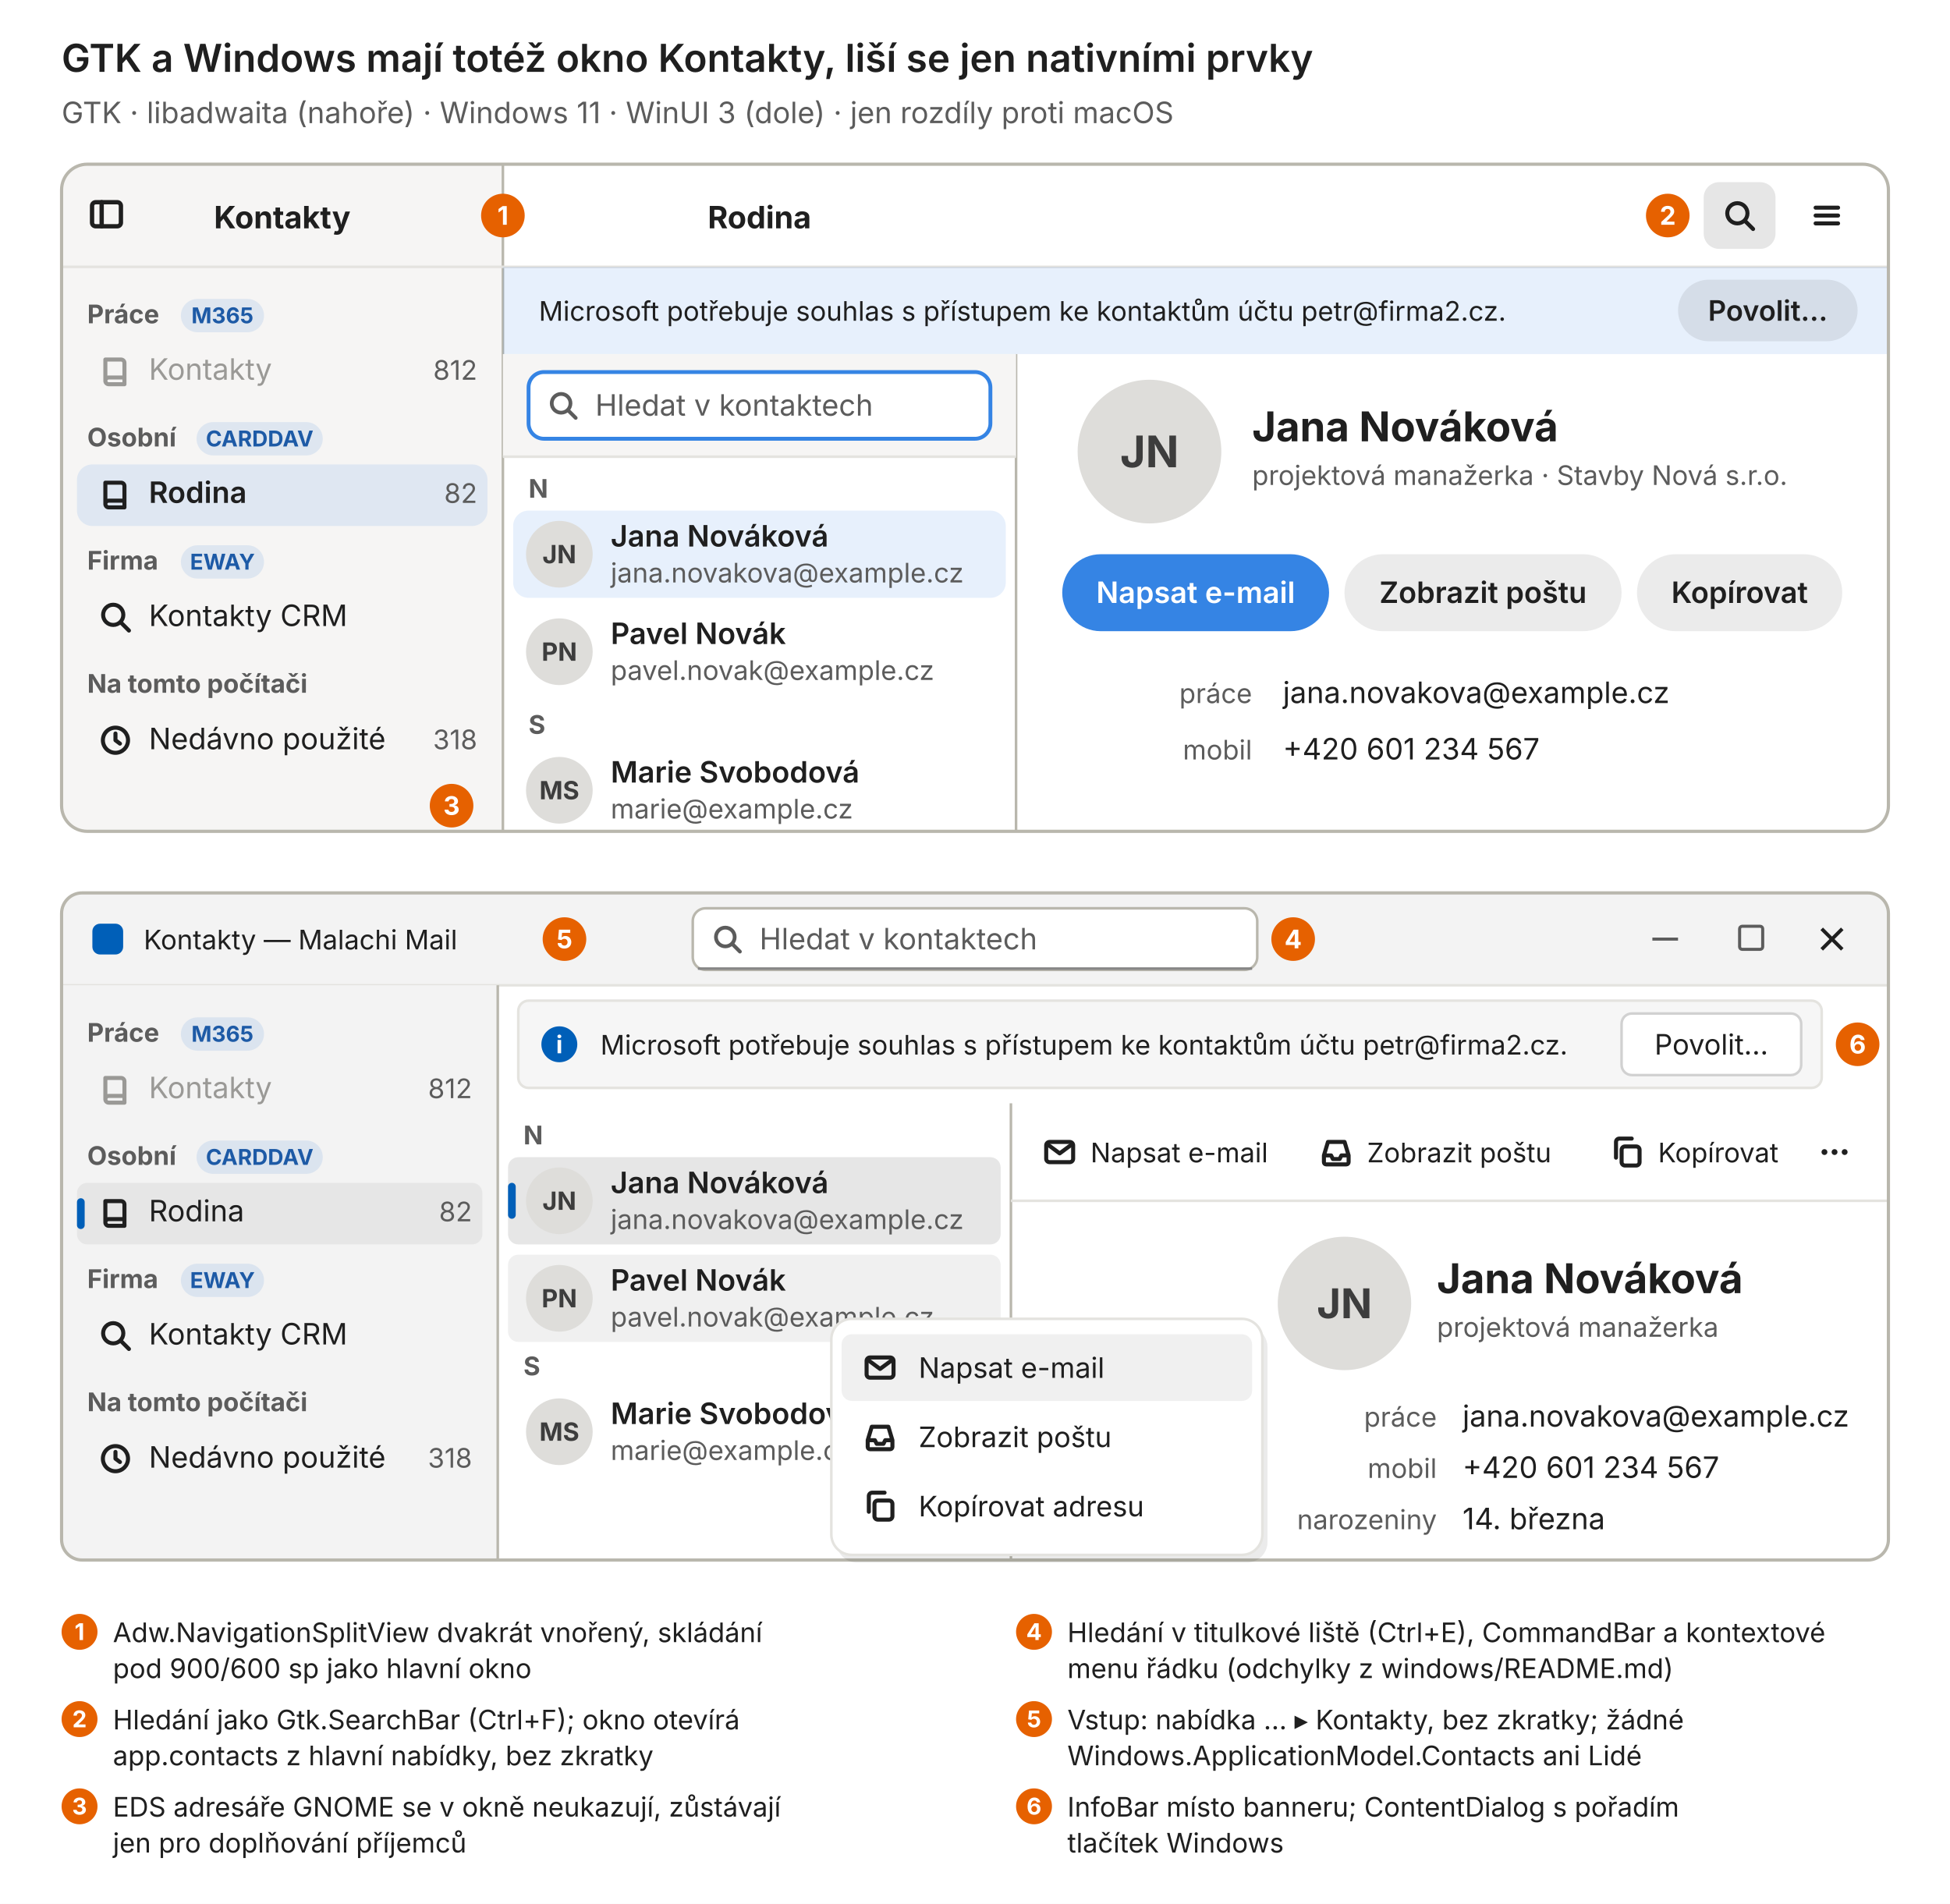
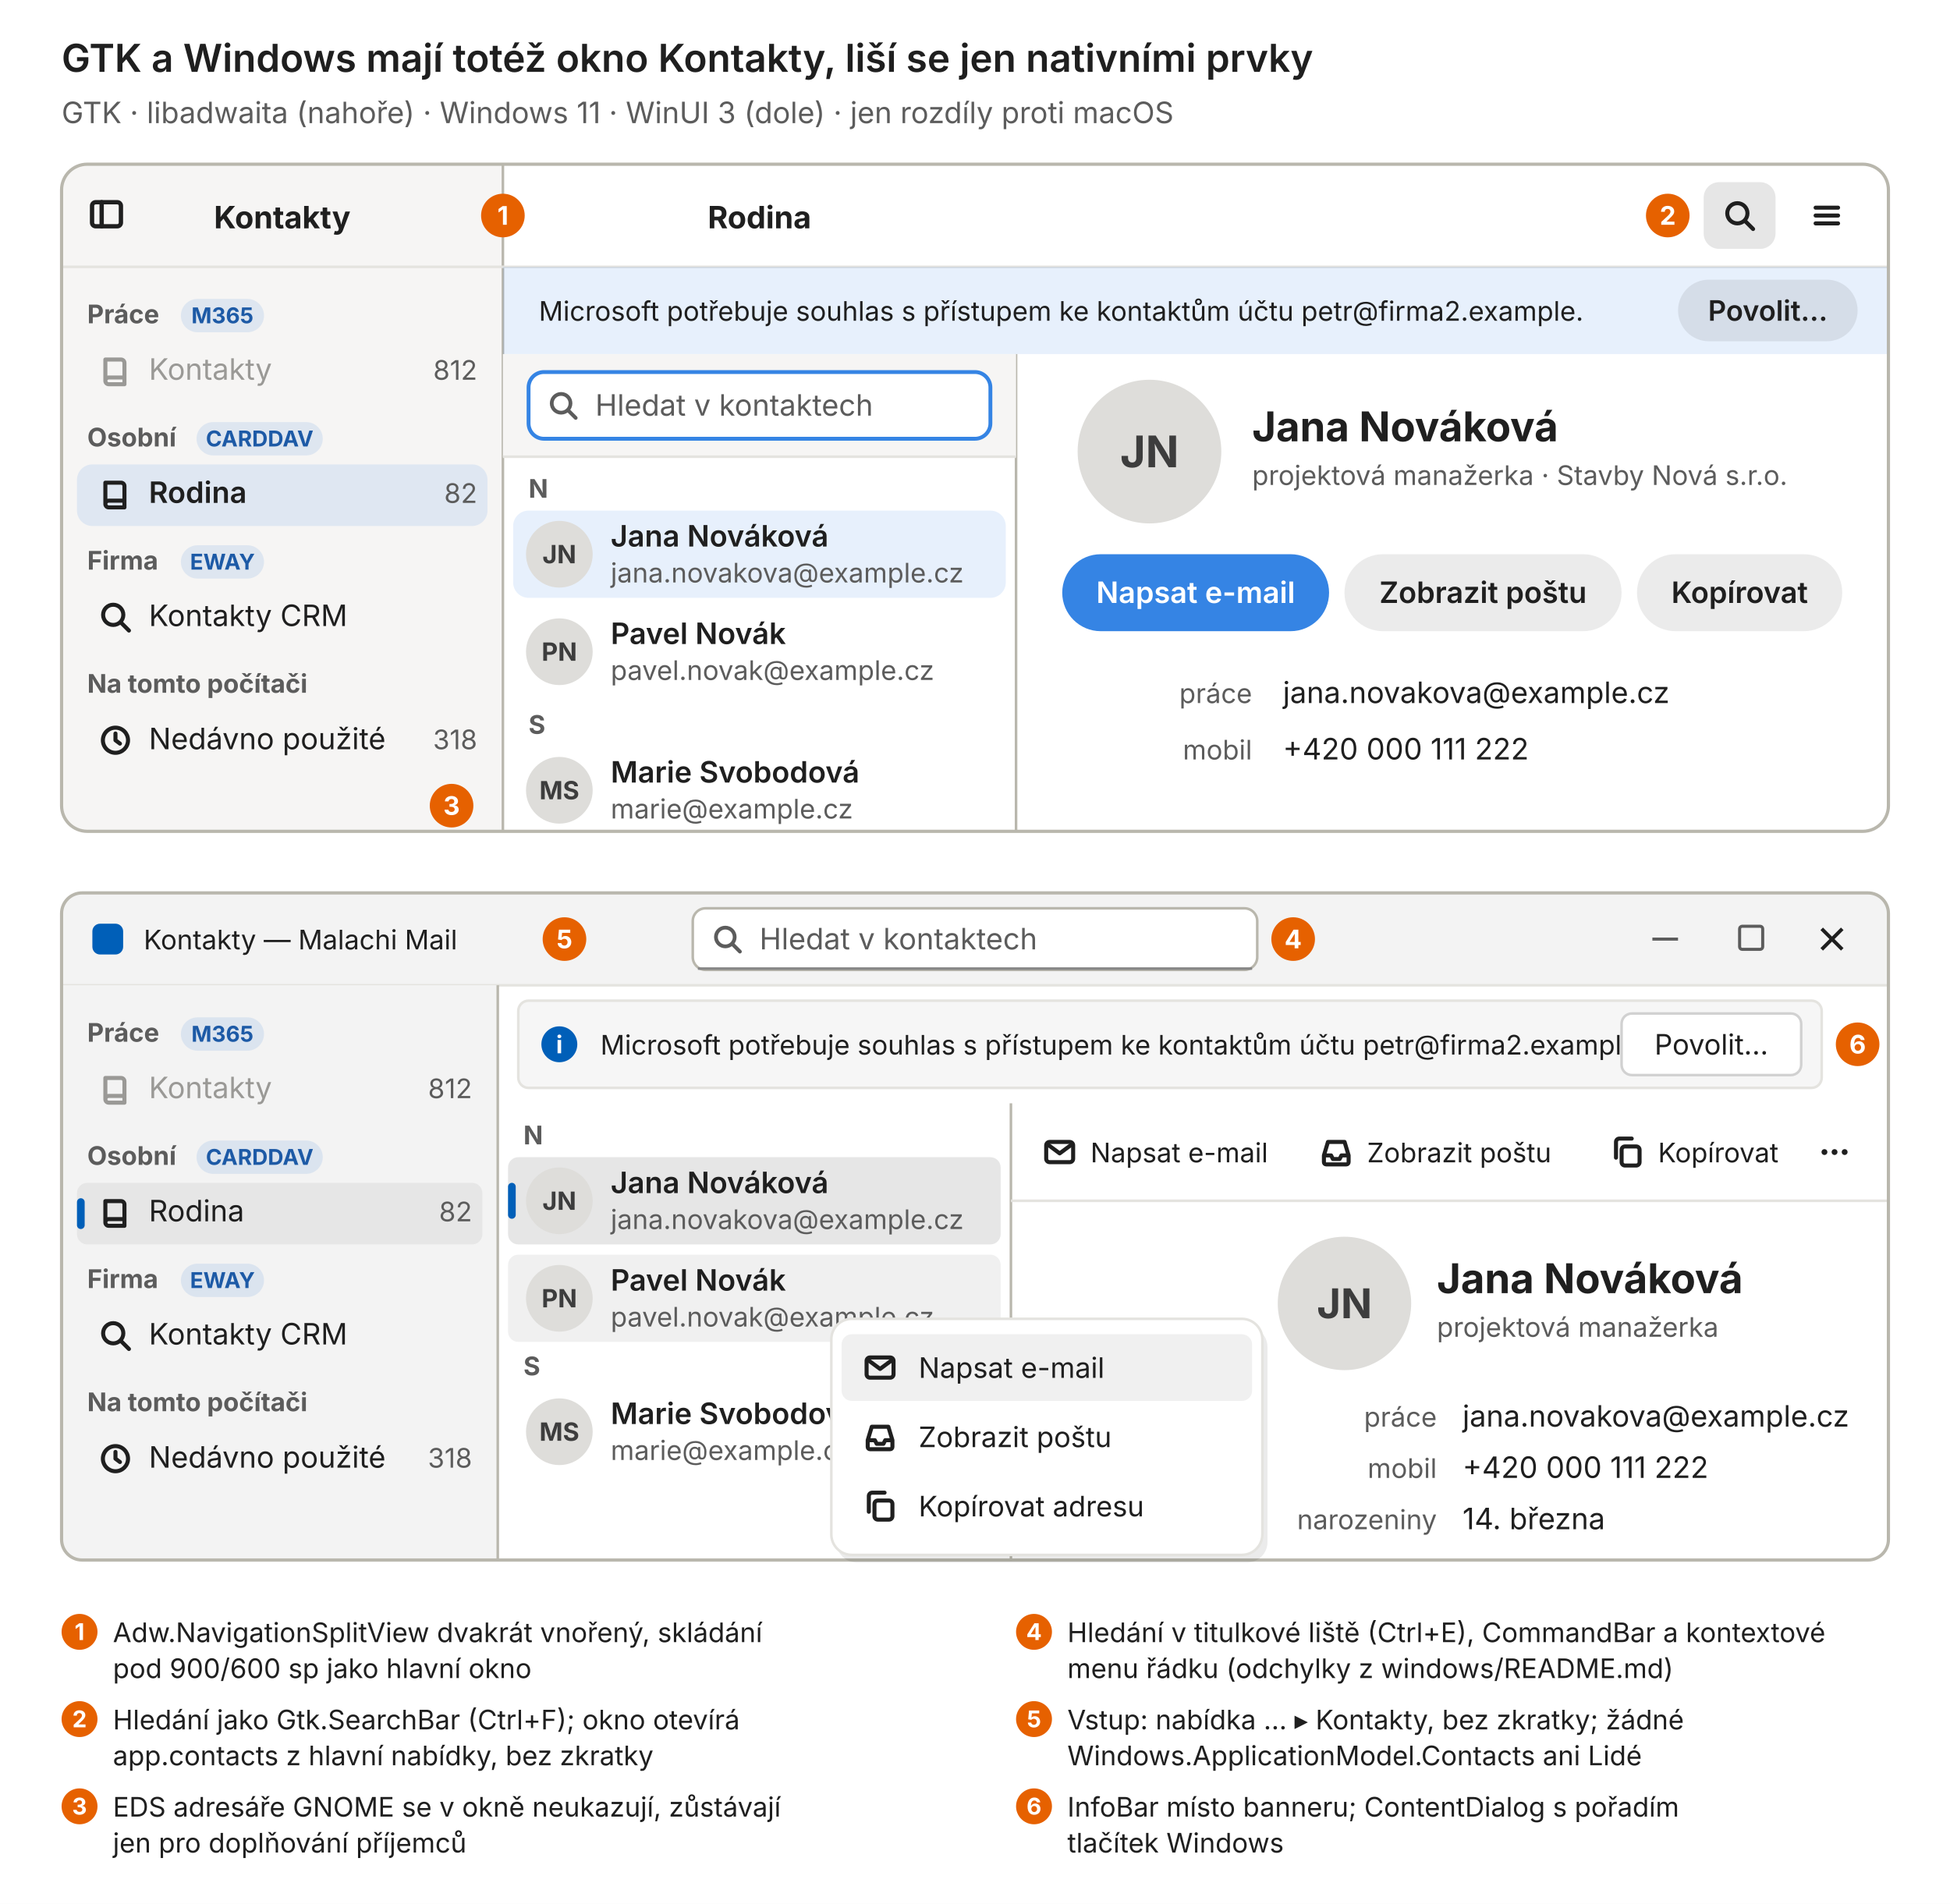
<svg xmlns="http://www.w3.org/2000/svg" xmlns:xlink="http://www.w3.org/1999/xlink" viewBox="0 0 760 742" role="img" aria-label="GTK a Windows mají totéž okno Kontakty, liší se jen nativními prvky" font-size="11.5" font-family="Inter, Cantarell, 'Segoe UI', Helvetica, Arial, sans-serif">
  <rect width="100%" height="100%" fill="#ffffff" />
  <defs>
    <symbol id="i-search" viewBox="0 0 16 16">
      <circle cx="7" cy="7" r="4.5" />
      <path d="M10.5 10.5 14 14" />
    </symbol>
    <symbol id="i-plus" viewBox="0 0 16 16">
      <path d="M8 3v10M3 8h10" />
    </symbol>
    <symbol id="i-mail" viewBox="0 0 16 16">
      <rect x="2" y="3.5" width="12" height="9" rx="1.5" />
      <path d="M2.6 4.6 8 8.6l5.4-4" />
    </symbol>
    <symbol id="i-more" viewBox="0 0 16 16">
      <path d="M3.5 8h.01M8 8h.01M12.5 8h.01" stroke-width="2.6" />
    </symbol>
    <symbol id="i-back" viewBox="0 0 16 16">
      <path d="M10 3 5 8l5 5" />
    </symbol>
    <symbol id="i-people" viewBox="0 0 16 16">
      <circle cx="6" cy="5.5" r="2.4" />
      <path d="M1.8 13.5c.6-2.6 2.2-3.9 4.2-3.9s3.6 1.3 4.2 3.9M10.2 3.4a2.3 2.3 0 0 1 0 4.4M11.6 9.8c1.3.4 2.2 1.6 2.6 3.7" />
    </symbol>
    <symbol id="i-sync" viewBox="0 0 16 16">
      <path d="M13 6A5.3 5.3 0 0 0 3.2 5.2M3 10a5.3 5.3 0 0 0 9.8.8M13.2 2.6V6H9.8M2.8 13.4V10h3.4" />
    </symbol>
    <symbol id="i-lock" viewBox="0 0 16 16">
      <rect x="3.5" y="7" width="9" height="7" rx="1.5" />
      <path d="M5.5 7V5a2.5 2.5 0 0 1 5 0v2" />
    </symbol>
    <symbol id="i-sidebar" viewBox="0 0 16 16">
      <rect x="2" y="3" width="12" height="10" rx="1.5" />
      <path d="M6 3v10" />
    </symbol>
    <symbol id="i-book" viewBox="0 0 16 16">
      <path d="M3.5 3h7A1.5 1.5 0 0 1 12 4.5V14H5a1.5 1.5 0 0 1-1.5-1.5zM3.5 12.5A1.5 1.5 0 0 1 5 11h7" />
    </symbol>
    <symbol id="i-clock" viewBox="0 0 16 16">
      <circle cx="8" cy="8" r="5.6" />
      <path d="M8 5v3l2 1.5" />
    </symbol>
    <symbol id="i-info" viewBox="0 0 16 16">
      <circle cx="8" cy="8" r="5.8" />
      <path d="M8 7.2v3.6M8 5.1h.01" />
    </symbol>
    <symbol id="i-copy" viewBox="0 0 16 16">
      <rect x="5.5" y="5.5" width="8" height="8.5" rx="1.5" />
      <path d="M3 10.5V3.5A1.5 1.5 0 0 1 4.5 2H10" />
    </symbol>
    <symbol id="i-inbox" viewBox="0 0 16 16">
      <path d="M2.5 9.5 4.3 3.5h7.4l1.8 6v3a1 1 0 0 1-1 1h-9a1 1 0 0 1-1-1zM2.5 9.5h3.2l.8 1.6h3l.8-1.6h3.2" />
    </symbol>
    <symbol id="i-menu" viewBox="0 0 16 16">
      <path d="M3 4.5h10M3 8h10M3 11.5h10" />
    </symbol>
    <symbol id="i-gear" viewBox="0 0 16 16">
      <circle cx="8" cy="8" r="2.2" />
      <path d="M8 2v2M8 12v2M2 8h2M12 8h2M3.8 3.8l1.4 1.4M10.8 10.8l1.4 1.4M3.8 12.2l1.4-1.4M10.8 5.2l1.4-1.4" />
    </symbol>
  </defs>
  <text x="24" y="28" font-size="15" font-weight="600" fill="#1f1f1f">GTK a Windows mají totéž okno Kontakty, liší se jen nativními prvky</text>
  <text x="24" y="48" fill="#5c5c5c">GTK · libadwaita (nahoře) · Windows 11 · WinUI 3 (dole) · jen rozdíly proti macOS</text>
  <clipPath id="clip1">
    <rect x="24" y="64" width="712" height="260" rx="10" />
  </clipPath>
  <g clip-path="url(#clip1)">
    <rect x="24" y="64" width="712" height="260" fill="#ffffff" />
    <rect x="24" y="64" width="172" height="260" fill="#f6f5f4" />
    <line x1="196" y1="64" x2="196" y2="324" stroke="#b9b7ad" stroke-width="1" />
    <line x1="396" y1="138" x2="396" y2="324" stroke="#b9b7ad" stroke-width="1" />
    <line x1="24" y1="104" x2="736" y2="104" stroke="#e4e3df" stroke-width="1" />
    <use xlink:href="#i-sidebar" x="34" y="76" width="15" height="15" stroke="#1f1f1f" fill="none" stroke-width="1.8" stroke-linecap="round" stroke-linejoin="round" />
    <text x="110" y="89" font-size="12" font-weight="700" text-anchor="middle" fill="#1f1f1f">Kontakty</text>
    <text x="296" y="89" font-size="12" font-weight="700" text-anchor="middle" fill="#1f1f1f">Rodina</text>
    <rect x="664" y="71" width="28" height="26" rx="6" fill="#000000" fill-opacity="0.1" />
    <use xlink:href="#i-search" x="671" y="77" width="14" height="14" stroke="#1f1f1f" fill="none" stroke-width="1.8" stroke-linecap="round" stroke-linejoin="round" />
    <rect x="698" y="71" width="28" height="26" rx="6" fill="none" />
    <use xlink:href="#i-menu" x="705" y="77" width="14" height="14" stroke="#1f1f1f" fill="none" stroke-width="1.8" stroke-linecap="round" stroke-linejoin="round" />
    <text x="34" y="126" font-size="10" font-weight="700" fill="#5c5c5c">Práce</text>
    <rect x="70.5" y="116.5" width="32.4" height="13" rx="6.5" fill="#2b76d2" fill-opacity="0.12" />
    <text x="86.7" y="126.0" font-size="8.5" font-weight="700" text-anchor="middle" fill="#1d5aa6">M365</text>
    <use xlink:href="#i-book" x="38" y="137.5" width="14" height="14" stroke="#9a9996" fill="none" stroke-width="1.8" stroke-linecap="round" stroke-linejoin="round" />
    <text x="58" y="148" fill="#9a9996">Kontakty</text>
    <text x="186" y="148" font-size="10.5" text-anchor="end" fill="#5c5c5c">812</text>
    <text x="34" y="174" font-size="10" font-weight="700" fill="#5c5c5c">Osobní</text>
    <rect x="76.6" y="164.5" width="49.2" height="13" rx="6.5" fill="#2b76d2" fill-opacity="0.12" />
    <text x="101.2" y="174.0" font-size="8.5" font-weight="700" text-anchor="middle" fill="#1d5aa6">CARDDAV</text>
    <rect x="30" y="181" width="160" height="24" rx="6" fill="#3584e4" fill-opacity="0.12" />
    <use xlink:href="#i-book" x="38" y="185.5" width="14" height="14" stroke="#1f1f1f" fill="none" stroke-width="1.8" stroke-linecap="round" stroke-linejoin="round" />
    <text x="58" y="196" font-weight="600" fill="#1f1f1f">Rodina</text>
    <text x="186" y="196" font-size="10.5" text-anchor="end" fill="#5c5c5c">82</text>
    <text x="34" y="222" font-size="10" font-weight="700" fill="#5c5c5c">Firma</text>
    <rect x="70.5" y="212.5" width="32.4" height="13" rx="6.5" fill="#2b76d2" fill-opacity="0.12" />
    <text x="86.7" y="222.0" font-size="8.5" font-weight="700" text-anchor="middle" fill="#1d5aa6">EWAY</text>
    <use xlink:href="#i-search" x="38" y="233.5" width="14" height="14" stroke="#1f1f1f" fill="none" stroke-width="1.8" stroke-linecap="round" stroke-linejoin="round" />
    <text x="58" y="244" fill="#1f1f1f">Kontakty CRM</text>
    <text x="34" y="270" font-size="10" font-weight="700" fill="#5c5c5c">Na tomto počítači</text>
    <use xlink:href="#i-clock" x="38" y="281.5" width="14" height="14" stroke="#1f1f1f" fill="none" stroke-width="1.8" stroke-linecap="round" stroke-linejoin="round" />
    <text x="58" y="292" fill="#1f1f1f">Nedávno použité</text>
    <text x="186" y="292" font-size="10.5" text-anchor="end" fill="#5c5c5c">318</text>
    <rect x="196" y="104" width="540" height="34" fill="#3584e4" fill-opacity="0.12" />
-     <text x="210" y="125" font-size="10.5" fill="#1f1f1f">Microsoft potřebuje souhlas s přístupem ke kontaktům účtu petr@firma2.cz.</text>
+     <text x="210" y="125" font-size="10.5" fill="#1f1f1f">Microsoft potřebuje souhlas s přístupem ke kontaktům účtu petr@firma2.example.</text>
    <rect x="654" y="109" width="70" height="24" rx="12" fill="#000000" fill-opacity="0.08" />
    <text x="689" y="125" font-size="11" font-weight="600" text-anchor="middle" fill="#1f1f1f">Povolit…</text>
    <rect x="196" y="138" width="200" height="40" fill="#f6f5f4" />
    <line x1="196" y1="178" x2="396" y2="178" stroke="#e4e3df" stroke-width="1" />
    <rect x="206" y="145" width="180" height="26" rx="6" fill="#ffffff" stroke="#3584e4" stroke-width="1.5" />
    <use xlink:href="#i-search" x="213" y="151.5" width="13" height="13" stroke="#5c5c5c" fill="none" stroke-width="1.8" stroke-linecap="round" stroke-linejoin="round" />
    <text x="232" y="162" font-size="11.5" fill="#5c5c5c">Hledat v kontaktech</text>
    <text x="206" y="194" font-size="10" font-weight="700" fill="#5c5c5c">N</text>
    <rect x="200" y="199" width="192" height="34" rx="6" fill="#3584e4" fill-opacity="0.12" />
    <circle cx="218" cy="216" r="13" fill="#deddda" />
    <text x="218" y="219.528" font-size="9.8" font-weight="700" text-anchor="middle" fill="#3d3d3d">JN</text>
    <text x="238" y="213" font-weight="600" fill="#1f1f1f">Jana Nováková</text>
    <text x="238" y="227" font-size="10.5" fill="#5c5c5c">jana.novakova@example.cz</text>
    <circle cx="218" cy="254" r="13" fill="#deddda" />
    <text x="218" y="257.528" font-size="9.8" font-weight="700" text-anchor="middle" fill="#3d3d3d">PN</text>
    <text x="238" y="251" font-weight="600" fill="#1f1f1f">Pavel Novák</text>
    <text x="238" y="265" font-size="10.5" fill="#5c5c5c">pavel.novak@example.cz</text>
    <text x="206" y="286" font-size="10" font-weight="700" fill="#5c5c5c">S</text>
    <circle cx="218" cy="308" r="13" fill="#deddda" />
    <text x="218" y="311.528" font-size="9.8" font-weight="700" text-anchor="middle" fill="#3d3d3d">MS</text>
    <text x="238" y="305" font-weight="600" fill="#1f1f1f">Marie Svobodová</text>
    <text x="238" y="319" font-size="10.5" fill="#5c5c5c">marie@example.cz</text>
    <circle cx="448" cy="176" r="28" fill="#deddda" />
    <text x="448" y="182.12" font-size="17" font-weight="700" text-anchor="middle" fill="#3d3d3d">JN</text>
    <text x="488" y="172" font-size="16" font-weight="700" fill="#1f1f1f">Jana Nováková</text>
    <text x="488" y="189" font-size="10.5" fill="#5c5c5c">projektová manažerka · Stavby Nová s.r.o.</text>
    <rect x="414" y="216" width="104" height="30" rx="15" fill="#3584e4" />
    <text x="466.0" y="235" font-size="11.5" font-weight="600" text-anchor="middle" fill="#ffffff">Napsat e-mail</text>
    <rect x="524" y="216" width="108" height="30" rx="15" fill="#000000" fill-opacity="0.08" />
    <text x="578.0" y="235" font-size="11.5" font-weight="600" text-anchor="middle" fill="#1f1f1f">Zobrazit poštu</text>
    <rect x="638" y="216" width="80" height="30" rx="15" fill="#000000" fill-opacity="0.08" />
    <text x="678.0" y="235" font-size="11.5" font-weight="600" text-anchor="middle" fill="#1f1f1f">Kopírovat</text>
    <text x="488" y="274" font-size="10.5" text-anchor="end" fill="#5c5c5c">práce</text>
    <text x="500" y="274" fill="#1f1f1f">jana.novakova@example.cz</text>
    <text x="488" y="296" font-size="10.5" text-anchor="end" fill="#5c5c5c">mobil</text>
-     <text x="500" y="296" fill="#1f1f1f">+420 601 234 567</text>
+     <text x="500" y="296" fill="#1f1f1f">+420 000 111 222</text>
  </g>
  <rect x="24" y="64" width="712" height="260" rx="10" fill="none" stroke="#b9b7ad" stroke-width="1.25" />
  <circle cx="196" cy="84" r="8.5" fill="#e66100" />
  <text x="196" y="87.6" font-size="10" font-weight="700" text-anchor="middle" fill="#ffffff">1</text>
  <circle cx="650" cy="84" r="8.5" fill="#e66100" />
  <text x="650" y="87.6" font-size="10" font-weight="700" text-anchor="middle" fill="#ffffff">2</text>
  <circle cx="176" cy="314" r="8.5" fill="#e66100" />
  <text x="176" y="317.6" font-size="10" font-weight="700" text-anchor="middle" fill="#ffffff">3</text>
  <clipPath id="clip2">
    <rect x="24" y="348" width="712" height="260" rx="8" />
  </clipPath>
  <g clip-path="url(#clip2)">
    <rect x="24" y="348" width="712" height="260" fill="#ffffff" />
    <rect x="24" y="348" width="712" height="36" fill="#f3f3f3" />
    <rect x="36" y="360" width="12" height="12" rx="3" fill="#005fb8" />
    <text x="56" y="370" font-size="10.5" fill="#1f1f1f">Kontakty — Malachi Mail</text>
    <rect x="270" y="354" width="220" height="24" rx="5" fill="#ffffff" stroke="#b9b7ad" stroke-width="1" />
    <line x1="272" y1="377.5" x2="488" y2="377.5" stroke="#868686" stroke-width="1" />
    <use xlink:href="#i-search" x="277" y="359.5" width="13" height="13" stroke="#5c5c5c" fill="none" stroke-width="1.8" stroke-linecap="round" stroke-linejoin="round" />
    <text x="296" y="370" font-size="11.5" fill="#5c5c5c">Hledat v kontaktech</text>
    <line x1="644" y1="366" x2="654" y2="366" stroke="#5c5c5c" stroke-width="1.2" />
    <rect x="678" y="361" width="9" height="9" rx="1" fill="none" stroke="#5c5c5c" stroke-width="1.2" />
    <line x1="710" y1="362" x2="718" y2="370" stroke="#1f1f1f" stroke-width="1.4" />
    <line x1="718" y1="362" x2="710" y2="370" stroke="#1f1f1f" stroke-width="1.4" />
    <line x1="24" y1="384" x2="736" y2="384" stroke="#e4e3df" stroke-width="1" />
    <rect x="24" y="384" width="170" height="224" fill="#f3f3f3" />
    <line x1="194" y1="384" x2="194" y2="608" stroke="#b9b7ad" stroke-width="1" />
    <text x="34" y="406" font-size="10" font-weight="700" fill="#5c5c5c">Práce</text>
    <rect x="70.5" y="396.5" width="32.4" height="13" rx="6.5" fill="#2b76d2" fill-opacity="0.12" />
    <text x="86.7" y="406.0" font-size="8.5" font-weight="700" text-anchor="middle" fill="#1d5aa6">M365</text>
    <use xlink:href="#i-book" x="38" y="417.5" width="14" height="14" stroke="#9a9996" fill="none" stroke-width="1.8" stroke-linecap="round" stroke-linejoin="round" />
    <text x="58" y="428" fill="#9a9996">Kontakty</text>
    <text x="184" y="428" font-size="10.5" text-anchor="end" fill="#5c5c5c">812</text>
    <text x="34" y="454" font-size="10" font-weight="700" fill="#5c5c5c">Osobní</text>
    <rect x="76.6" y="444.5" width="49.2" height="13" rx="6.5" fill="#2b76d2" fill-opacity="0.12" />
    <text x="101.2" y="454.0" font-size="8.5" font-weight="700" text-anchor="middle" fill="#1d5aa6">CARDDAV</text>
    <rect x="30" y="461" width="158" height="24" rx="4" fill="#e6e6e6" />
    <rect x="30" y="467" width="3" height="12" rx="1.5" fill="#005fb8" />
    <use xlink:href="#i-book" x="38" y="465.5" width="14" height="14" stroke="#1f1f1f" fill="none" stroke-width="1.8" stroke-linecap="round" stroke-linejoin="round" />
    <text x="58" y="476" fill="#1f1f1f">Rodina</text>
    <text x="184" y="476" font-size="10.5" text-anchor="end" fill="#5c5c5c">82</text>
    <text x="34" y="502" font-size="10" font-weight="700" fill="#5c5c5c">Firma</text>
    <rect x="70.5" y="492.5" width="32.4" height="13" rx="6.5" fill="#2b76d2" fill-opacity="0.12" />
    <text x="86.7" y="502.0" font-size="8.5" font-weight="700" text-anchor="middle" fill="#1d5aa6">EWAY</text>
    <use xlink:href="#i-search" x="38" y="513.5" width="14" height="14" stroke="#1f1f1f" fill="none" stroke-width="1.8" stroke-linecap="round" stroke-linejoin="round" />
    <text x="58" y="524" fill="#1f1f1f">Kontakty CRM</text>
    <text x="34" y="550" font-size="10" font-weight="700" fill="#5c5c5c">Na tomto počítači</text>
    <use xlink:href="#i-clock" x="38" y="561.5" width="14" height="14" stroke="#1f1f1f" fill="none" stroke-width="1.8" stroke-linecap="round" stroke-linejoin="round" />
    <text x="58" y="572" fill="#1f1f1f">Nedávno použité</text>
    <text x="184" y="572" font-size="10.5" text-anchor="end" fill="#5c5c5c">318</text>
    <rect x="202" y="390" width="508" height="34" rx="4" fill="#f6f6f6" stroke="#e4e3df" stroke-width="1" />
    <circle cx="218" cy="407" r="7" fill="#005fb8" />
    <text x="218" y="410.5" font-size="9.5" font-weight="700" text-anchor="middle" fill="#ffffff">i</text>
-     <text x="234" y="411" font-size="10.5" fill="#1f1f1f">Microsoft potřebuje souhlas s přístupem ke kontaktům účtu petr@firma2.cz.</text>
+     <text x="234" y="411" font-size="10.5" fill="#1f1f1f">Microsoft potřebuje souhlas s přístupem ke kontaktům účtu petr@firma2.example.</text>
    <rect x="632" y="395" width="70" height="24" rx="4" fill="#ffffff" stroke="#d1d1d1" stroke-width="1" />
    <text x="667" y="411" font-size="11" text-anchor="middle" fill="#1f1f1f">Povolit…</text>
    <line x1="394" y1="430" x2="394" y2="608" stroke="#b9b7ad" stroke-width="1" />
    <text x="204" y="446" font-size="10" font-weight="700" fill="#5c5c5c">N</text>
    <rect x="198" y="451" width="192" height="34" rx="4" fill="#e6e6e6" />
    <rect x="198" y="461" width="3" height="14" rx="1.5" fill="#005fb8" />
    <circle cx="218" cy="468" r="13" fill="#deddda" />
    <text x="218" y="471.528" font-size="9.8" font-weight="700" text-anchor="middle" fill="#3d3d3d">JN</text>
    <text x="238" y="465" font-weight="600" fill="#1f1f1f">Jana Nováková</text>
    <text x="238" y="479" font-size="10.5" fill="#5c5c5c">jana.novakova@example.cz</text>
    <rect x="198" y="489" width="192" height="34" rx="4" fill="#f0f0f0" />
    <circle cx="218" cy="506" r="13" fill="#deddda" />
    <text x="218" y="509.528" font-size="9.8" font-weight="700" text-anchor="middle" fill="#3d3d3d">PN</text>
    <text x="238" y="503" font-weight="600" fill="#1f1f1f">Pavel Novák</text>
    <text x="238" y="517" font-size="10.5" fill="#5c5c5c">pavel.novak@example.cz</text>
    <text x="204" y="536" font-size="10" font-weight="700" fill="#5c5c5c">S</text>
    <circle cx="218" cy="558" r="13" fill="#deddda" />
    <text x="218" y="561.528" font-size="9.8" font-weight="700" text-anchor="middle" fill="#3d3d3d">MS</text>
    <text x="238" y="555" font-weight="600" fill="#1f1f1f">Marie Svobodová</text>
    <text x="238" y="569" font-size="10.5" fill="#5c5c5c">marie@example.cz</text>
    <line x1="394" y1="468" x2="736" y2="468" stroke="#e4e3df" stroke-width="1" />
    <use xlink:href="#i-mail" x="406" y="442" width="14" height="14" stroke="#1f1f1f" fill="none" stroke-width="1.8" stroke-linecap="round" stroke-linejoin="round" />
    <text x="425" y="453" font-size="10.5" fill="#1f1f1f">Napsat e-mail</text>
    <use xlink:href="#i-inbox" x="513.8" y="442" width="14" height="14" stroke="#1f1f1f" fill="none" stroke-width="1.8" stroke-linecap="round" stroke-linejoin="round" />
    <text x="532.8" y="453" font-size="10.5" fill="#1f1f1f">Zobrazit poštu</text>
    <use xlink:href="#i-copy" x="627.2" y="442" width="14" height="14" stroke="#1f1f1f" fill="none" stroke-width="1.8" stroke-linecap="round" stroke-linejoin="round" />
    <text x="646.2" y="453" font-size="10.5" fill="#1f1f1f">Kopírovat</text>
    <use xlink:href="#i-more" x="708" y="442" width="14" height="14" stroke="#1f1f1f" fill="none" stroke-width="1.8" stroke-linecap="round" stroke-linejoin="round" />
    <circle cx="524" cy="508" r="26" fill="#deddda" />
    <text x="524" y="513.76" font-size="16" font-weight="700" text-anchor="middle" fill="#3d3d3d">JN</text>
    <text x="560" y="504" font-size="16" font-weight="700" fill="#1f1f1f">Jana Nováková</text>
    <text x="560" y="521" font-size="10.5" fill="#5c5c5c">projektová manažerka</text>
    <text x="560" y="556" font-size="10.5" text-anchor="end" fill="#5c5c5c">práce</text>
    <text x="570" y="556" fill="#1f1f1f">jana.novakova@example.cz</text>
    <text x="560" y="576" font-size="10.5" text-anchor="end" fill="#5c5c5c">mobil</text>
-     <text x="570" y="576" fill="#1f1f1f">+420 601 234 567</text>
+     <text x="570" y="576" fill="#1f1f1f">+420 000 111 222</text>
    <text x="560" y="596" font-size="10.5" text-anchor="end" fill="#5c5c5c">narozeniny</text>
    <text x="570" y="596" fill="#1f1f1f">14. března</text>
  </g>
  <rect x="24" y="348" width="712" height="260" rx="8" fill="none" stroke="#b9b7ad" stroke-width="1.25" />
  <rect x="326" y="517" width="168" height="92" rx="8" fill="#000000" fill-opacity="0.08" />
  <rect x="324" y="514" width="168" height="92" rx="8" fill="#ffffff" stroke="#e4e3df" stroke-width="1" />
  <rect x="328" y="520" width="160" height="26" rx="4" fill="#f0f0f0" />
  <use xlink:href="#i-mail" x="336" y="526" width="14" height="14" stroke="#1f1f1f" fill="none" stroke-width="1.8" stroke-linecap="round" stroke-linejoin="round" />
  <text x="358" y="537" font-size="11" fill="#1f1f1f">Napsat e-mail</text>
  <use xlink:href="#i-inbox" x="336" y="553" width="14" height="14" stroke="#1f1f1f" fill="none" stroke-width="1.8" stroke-linecap="round" stroke-linejoin="round" />
  <text x="358" y="564" font-size="11" fill="#1f1f1f">Zobrazit poštu</text>
  <use xlink:href="#i-copy" x="336" y="580" width="14" height="14" stroke="#1f1f1f" fill="none" stroke-width="1.8" stroke-linecap="round" stroke-linejoin="round" />
  <text x="358" y="591" font-size="11" fill="#1f1f1f">Kopírovat adresu</text>
  <circle cx="504" cy="366" r="8.5" fill="#e66100" />
  <text x="504" y="369.6" font-size="10" font-weight="700" text-anchor="middle" fill="#ffffff">4</text>
  <circle cx="220" cy="366" r="8.5" fill="#e66100" />
  <text x="220" y="369.6" font-size="10" font-weight="700" text-anchor="middle" fill="#ffffff">5</text>
  <circle cx="724" cy="407" r="8.5" fill="#e66100" />
  <text x="724" y="410.6" font-size="10" font-weight="700" text-anchor="middle" fill="#ffffff">6</text>
  <circle cx="31" cy="636" r="7" fill="#e66100" />
  <text x="31" y="639.2" font-size="9" font-weight="700" text-anchor="middle" fill="#ffffff">1</text>
  <text x="44" y="640" font-size="10.5" fill="#1f1f1f">Adw.NavigationSplitView dvakrát vnořený, skládání</text>
  <text x="44" y="654" font-size="10.5" fill="#1f1f1f">pod 900/600 sp jako hlavní okno</text>
  <circle cx="31" cy="670" r="7" fill="#e66100" />
  <text x="31" y="673.2" font-size="9" font-weight="700" text-anchor="middle" fill="#ffffff">2</text>
  <text x="44" y="674" font-size="10.5" fill="#1f1f1f">Hledání jako Gtk.SearchBar (Ctrl+F); okno otevírá</text>
  <text x="44" y="688" font-size="10.5" fill="#1f1f1f">app.contacts z hlavní nabídky, bez zkratky</text>
  <circle cx="31" cy="704" r="7" fill="#e66100" />
  <text x="31" y="707.2" font-size="9" font-weight="700" text-anchor="middle" fill="#ffffff">3</text>
  <text x="44" y="708" font-size="10.5" fill="#1f1f1f">EDS adresáře GNOME se v okně neukazují, zůstávají</text>
  <text x="44" y="722" font-size="10.5" fill="#1f1f1f">jen pro doplňování příjemců</text>
  <circle cx="403" cy="636" r="7" fill="#e66100" />
  <text x="403" y="639.2" font-size="9" font-weight="700" text-anchor="middle" fill="#ffffff">4</text>
  <text x="416" y="640" font-size="10.5" fill="#1f1f1f">Hledání v titulkové liště (Ctrl+E), CommandBar a kontextové</text>
  <text x="416" y="654" font-size="10.5" fill="#1f1f1f">menu řádku (odchylky z windows/README.md)</text>
  <circle cx="403" cy="670" r="7" fill="#e66100" />
  <text x="403" y="673.2" font-size="9" font-weight="700" text-anchor="middle" fill="#ffffff">5</text>
  <text x="416" y="674" font-size="10.5" fill="#1f1f1f">Vstup: nabídka … ▸ Kontakty, bez zkratky; žádné</text>
  <text x="416" y="688" font-size="10.5" fill="#1f1f1f">Windows.ApplicationModel.Contacts ani Lidé</text>
  <circle cx="403" cy="704" r="7" fill="#e66100" />
  <text x="403" y="707.2" font-size="9" font-weight="700" text-anchor="middle" fill="#ffffff">6</text>
  <text x="416" y="708" font-size="10.5" fill="#1f1f1f">InfoBar místo banneru; ContentDialog s pořadím</text>
  <text x="416" y="722" font-size="10.5" fill="#1f1f1f">tlačítek Windows</text>
</svg>
